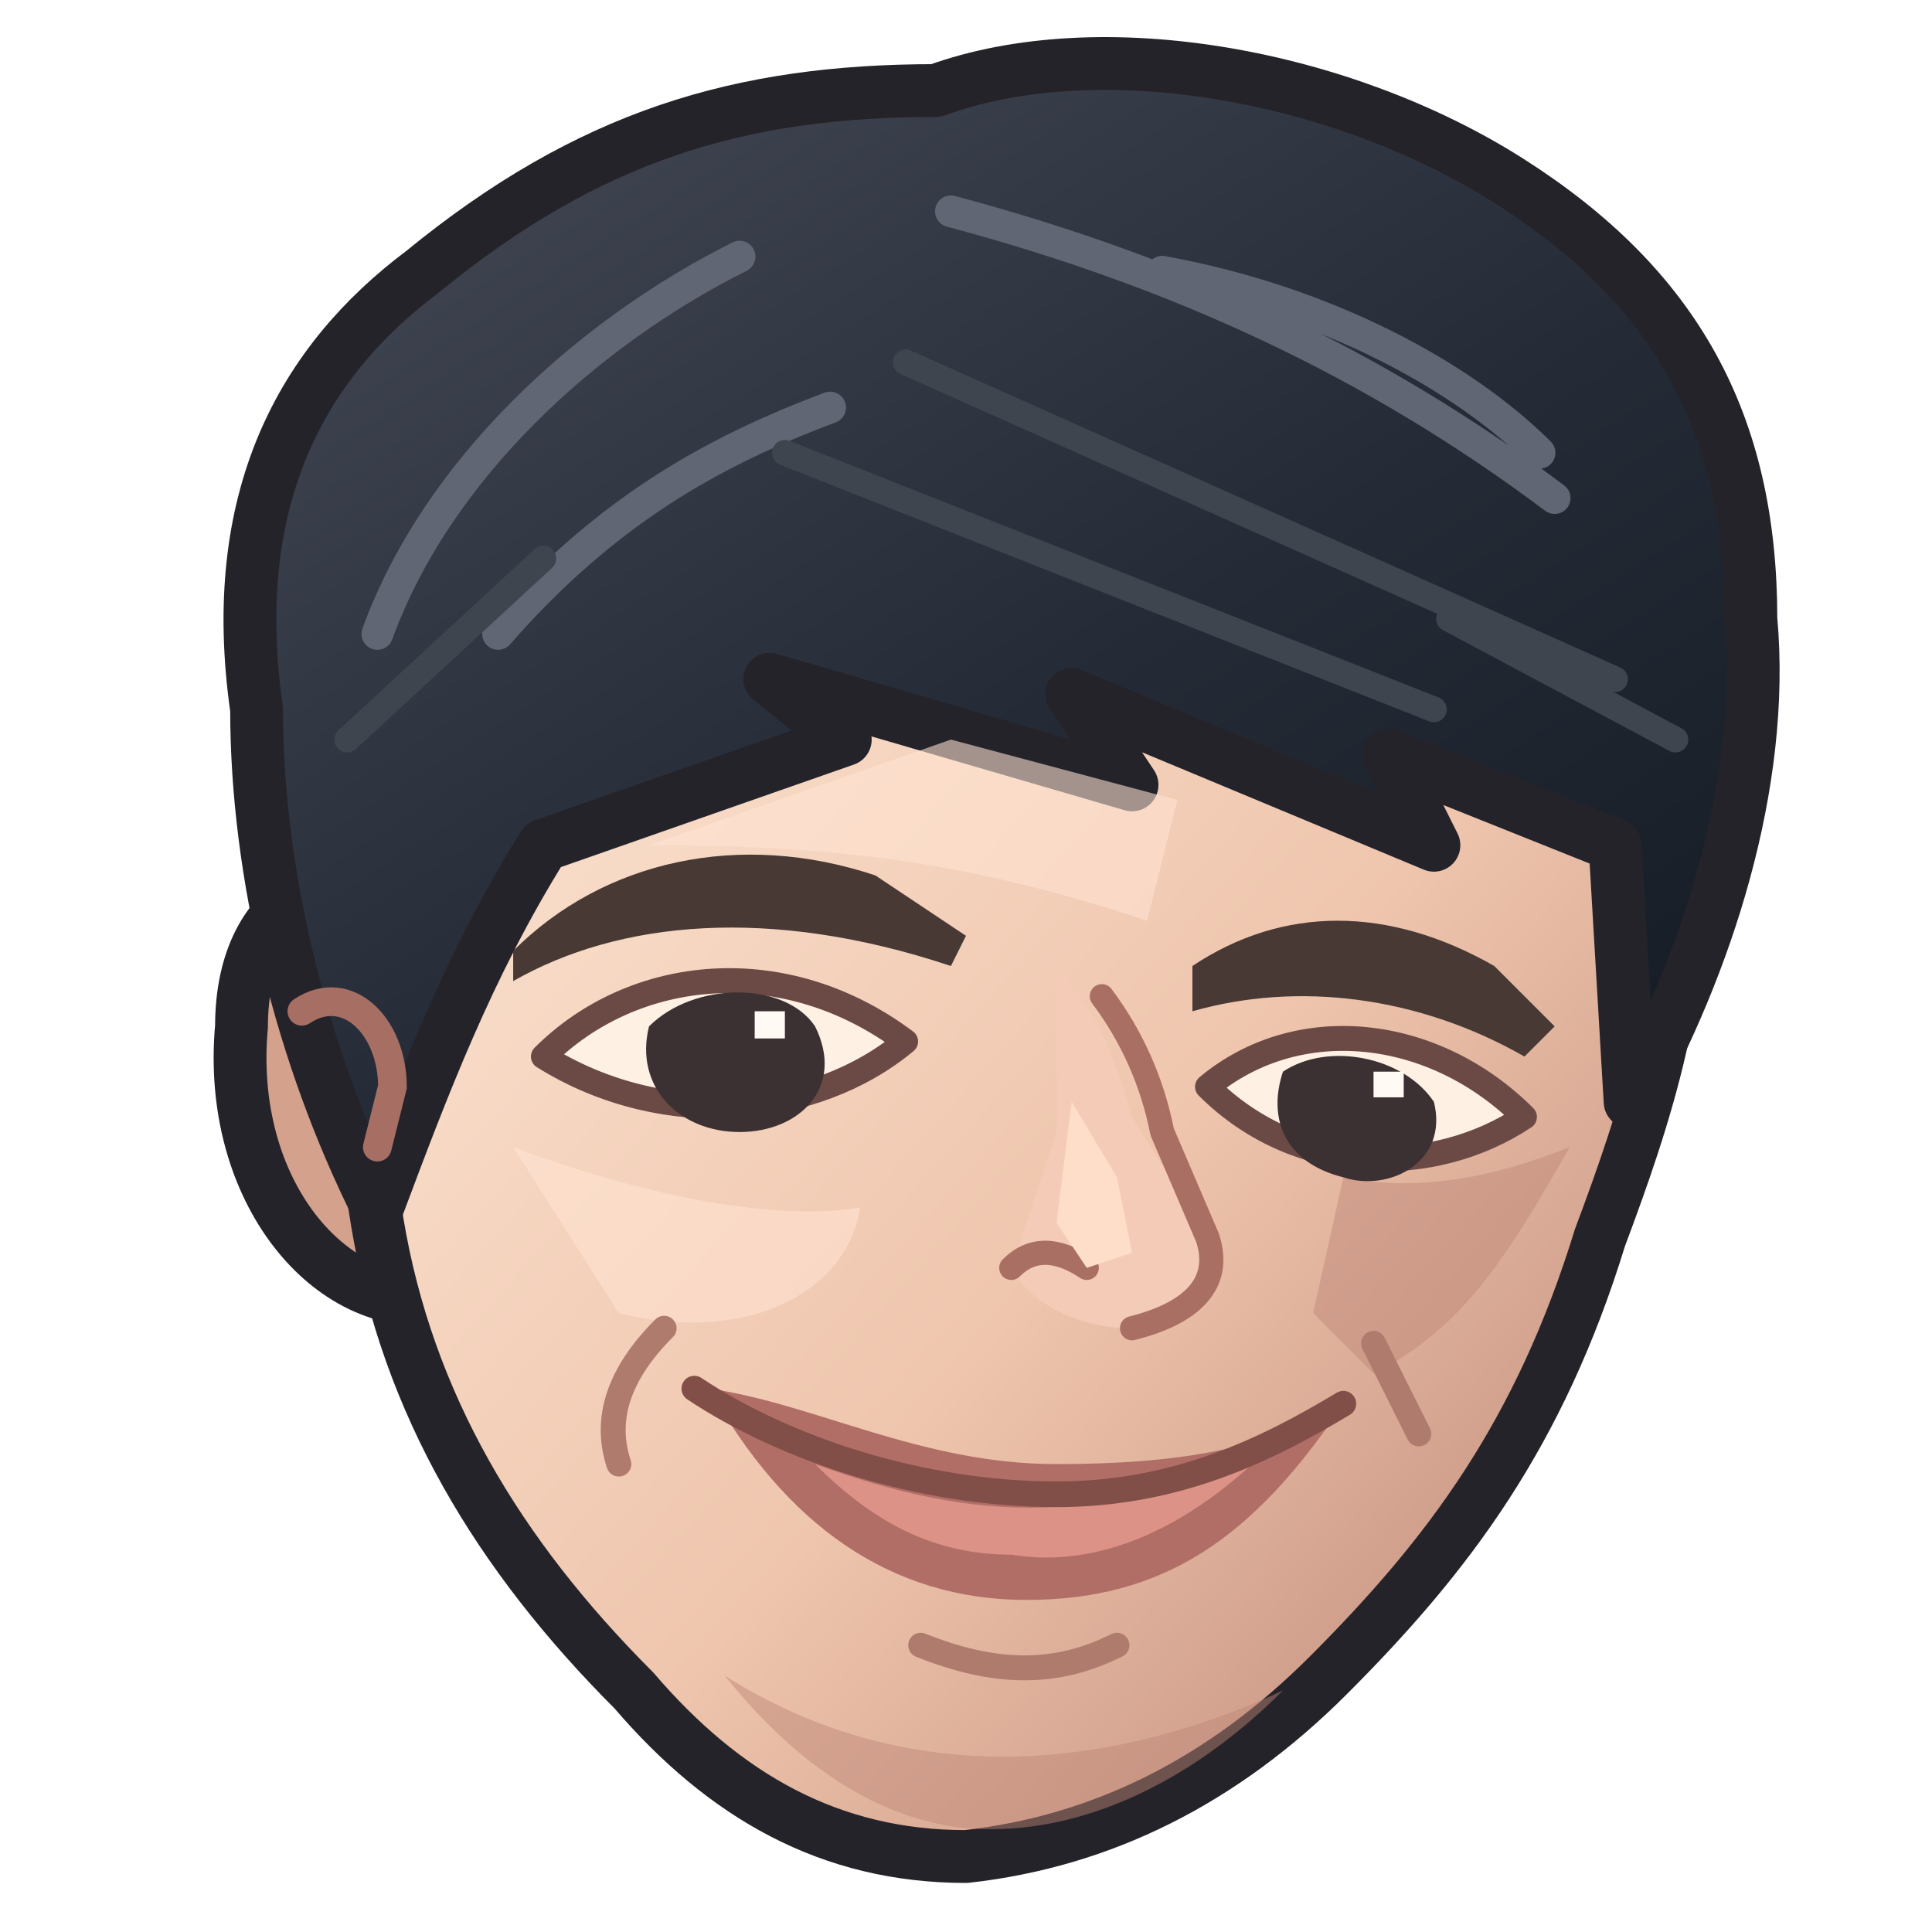
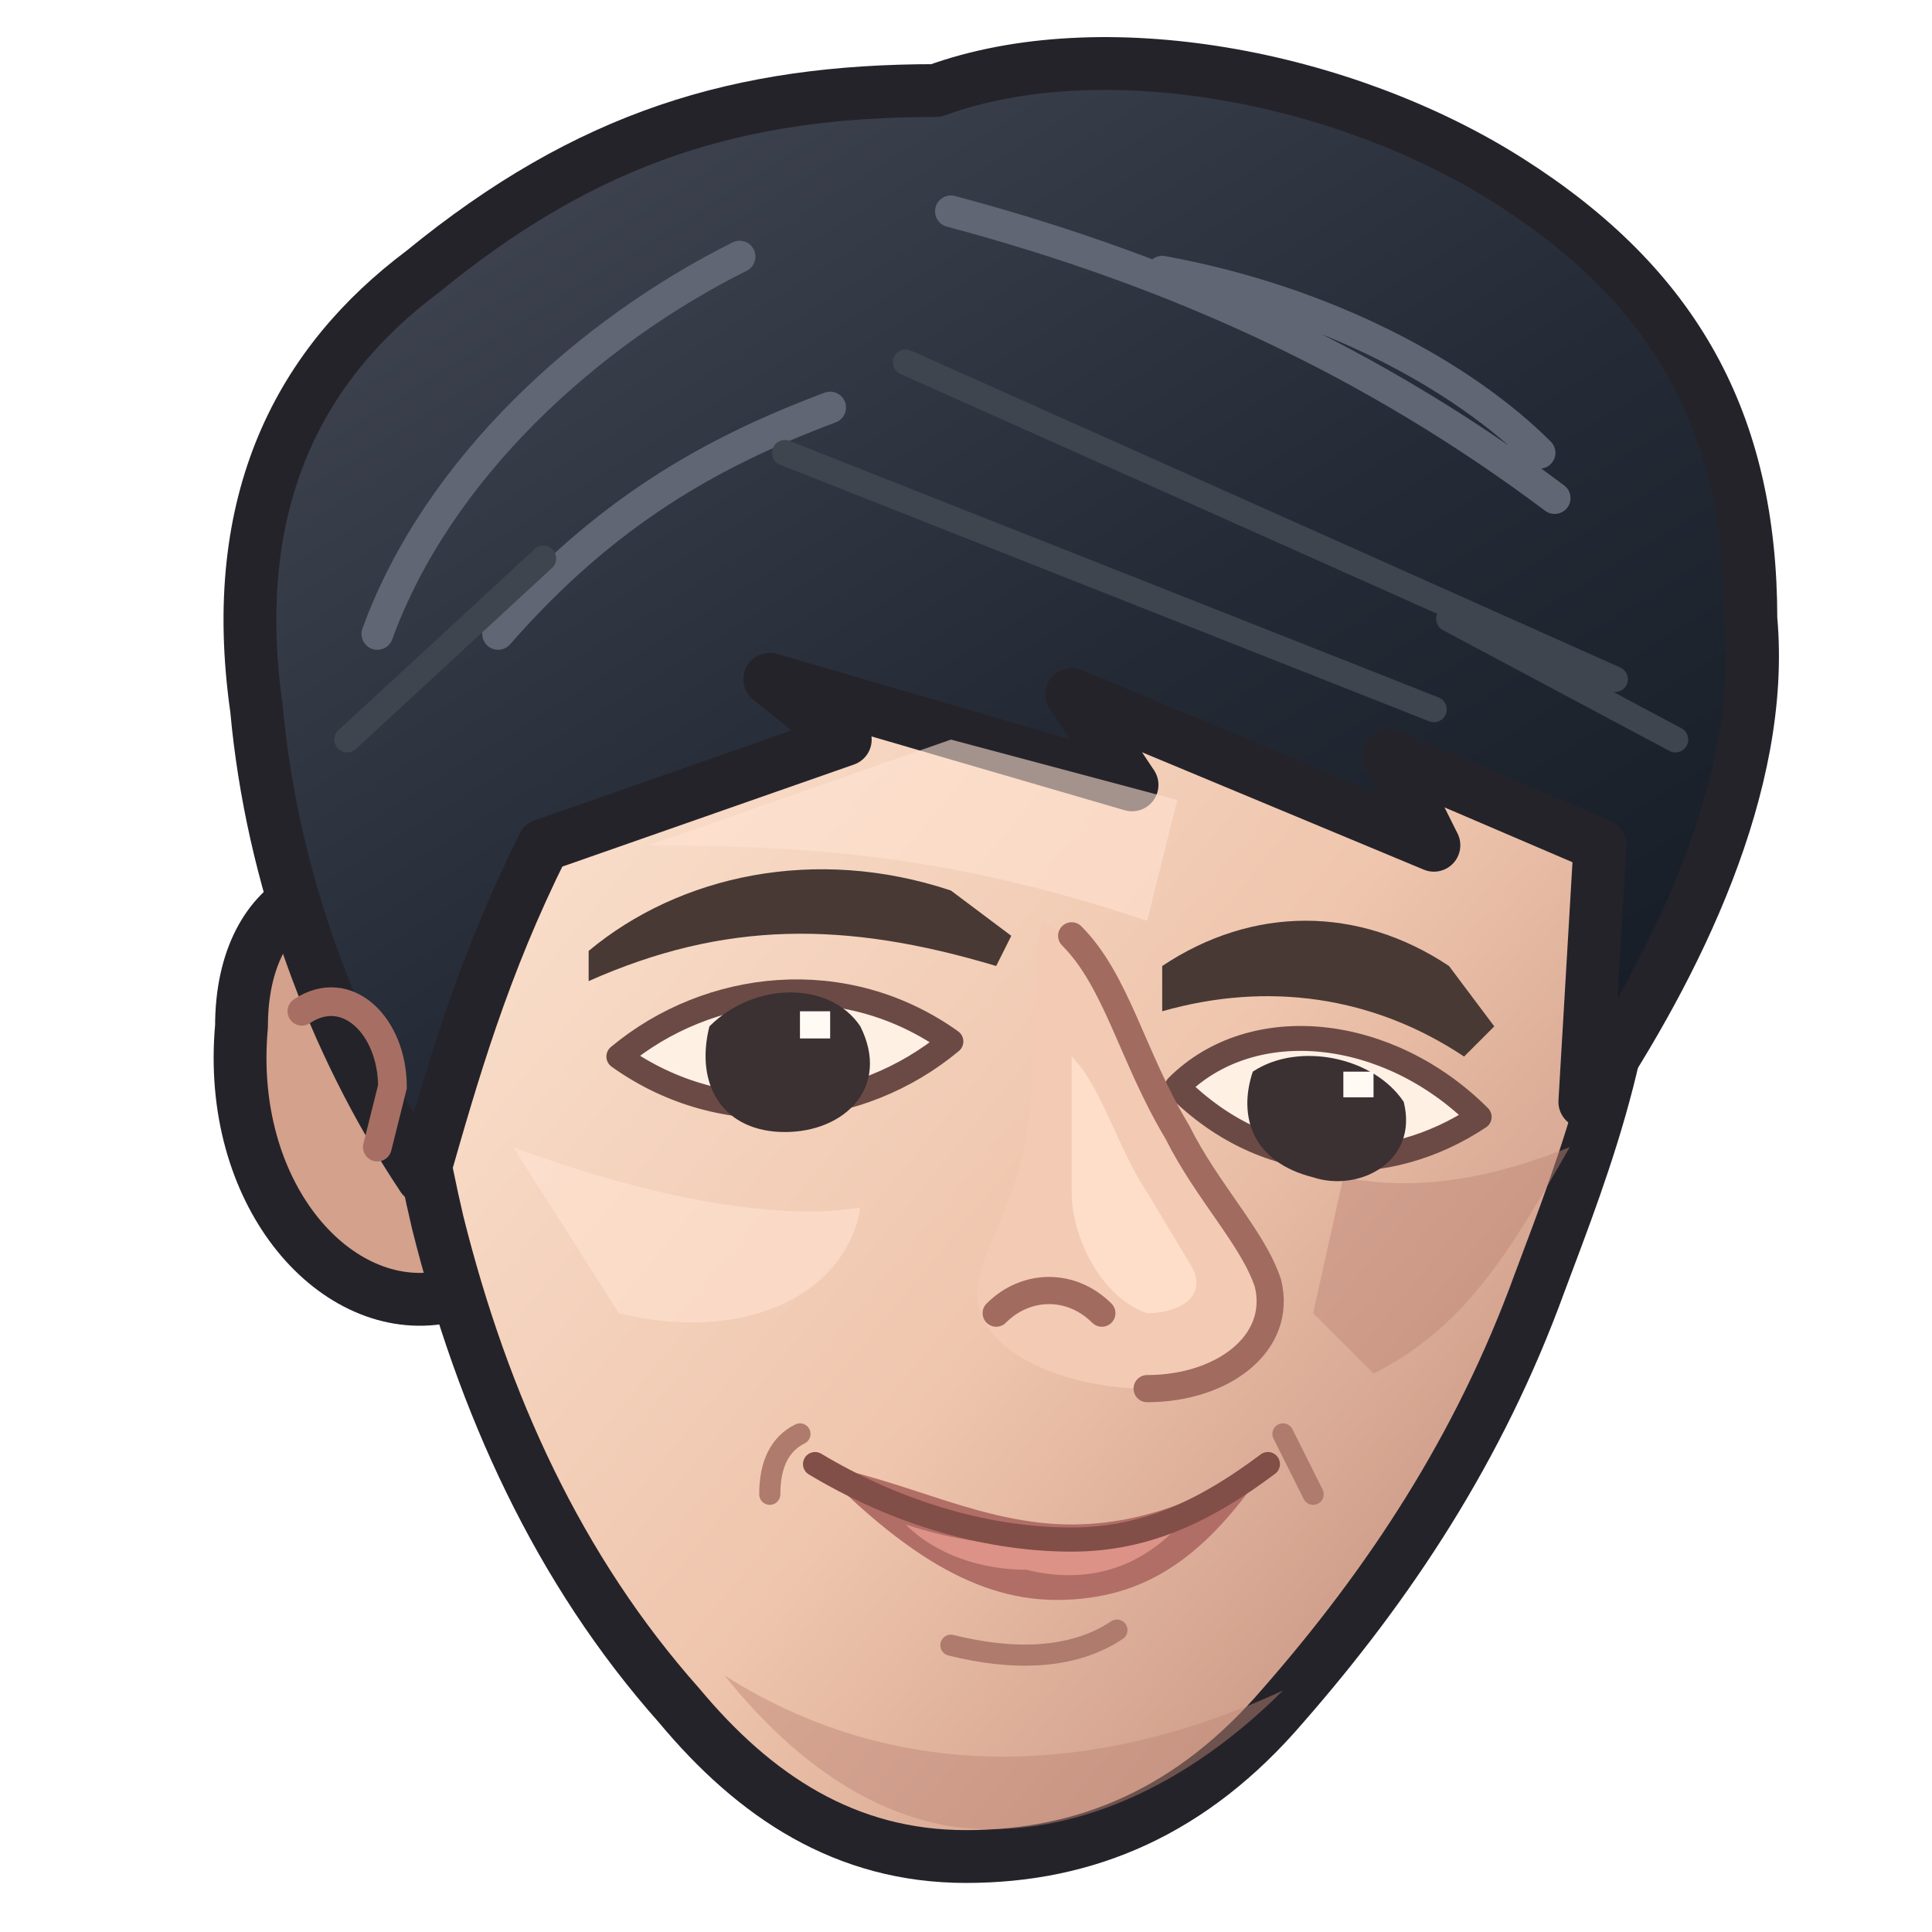
<svg xmlns="http://www.w3.org/2000/svg" viewBox="0 0 128 128" role="img" aria-labelledby="title">
  <defs>
    <linearGradient id="skin" x1=".2" y1=".18" x2=".88" y2=".9">
      <stop stop-color="#fae1ce" />
      <stop offset=".55" stop-color="#efc5ad" />
      <stop offset="1" stop-color="#c5917f" />
    </linearGradient>
    <linearGradient id="hair" x1=".14" y1=".04" x2=".89" y2=".95">
      <stop stop-color="#414652" />
      <stop offset=".55" stop-color="#242b36" />
      <stop offset="1" stop-color="#161c25" />
    </linearGradient>
  </defs>
  <g stroke="#25232a" stroke-width="3.5" stroke-linejoin="round">
    <path fill="#d3a18c" d="M29 61c-6-5-13-2-13 7-1 11 6 19 13 18l6-6z" />
-     <path fill="url(#skin)" d="M33 32c11-12 30-15 49-10 17 5 28 19 29 34 1 9-2 18-5 26-4 13-10 21-18 29-7 7-15 11-24 12-9 0-16-4-22-11-9-9-15-19-17-31-3-18-2-37 8-49z" />
-     <path fill="url(#hair)" d="M25 80c-5-10-8-22-8-33-2-14 3-23 11-29C39 9 49 6 62 6c11-4 27-1 38 6 11 7 16 16 16 29 1 11-3 23-8 32l-1-17-15-6 3 6-24-10 4 6-24-7 5 4-20 7c-5 8-8 16-11 24z" />
+     <path fill="url(#skin)" d="M34 32c11-12 29-15 47-10 16 5 26 19 27 34 1 11-3 21-6 29-4 11-10 20-17 28-6 7-13 10-21 10-8 0-14-4-19-10-8-9-13-20-16-32-4-17-4-36 5-49z" />
+     <path fill="url(#hair)" d="M28 78c-6-9-10-20-11-31-2-14 3-23 11-29C39 9 49 6 62 6c11-4 27-1 38 6 11 7 16 16 16 29 1 11-5 23-11 32l1-17-14-6 3 6-24-10 4 6-24-7 5 4-20 7c-4 8-6 15-8 22z" />
  </g>
  <g fill="none" stroke-linecap="round">
    <path stroke="#616674" stroke-width="2.1" d="M25 42c4-11 14-20 24-25m-16 25c7-8 14-12 22-15m8-13c15 4 28 10 40 19m-26-15c11 2 20 7 25 12" />
    <path stroke="#3e454f" stroke-width="1.7" d="M23 49l13-12m16-7 43 17m-35-23 47 21m-11-4 15 8" />
    <path stroke="#a76f64" stroke-width="1.9" d="M20 67c3-2 6 1 6 5l-1 4" />
  </g>
  <path fill="#ffe4d2" opacity=".58" d="M43 56l20-7 15 4-2 8c-12-4-21-5-33-5zM34 76c8 3 17 5 23 4-1 6-8 9-16 7z" />
  <path fill="#bd8577" opacity=".47" d="M89 78c5 1 10 0 15-2-4 7-7 12-13 15l-4-4zM48 111c11 7 24 7 37 1-7 7-15 10-22 9-6-1-11-5-15-10z" />
  <g stroke-linecap="round" stroke-linejoin="round">
-     <path fill="#483935" d="M34 63c6-6 15-8 24-5l6 4-1 2c-12-4-22-3-29 1zm45 1c6-4 13-4 20 0l4 4-2 2c-7-4-15-5-22-3z" />
-     <path fill="#fff0e4" stroke="#6b4a45" stroke-width="1.65" d="M36 70c6-6 16-7 24-1-6 5-16 6-24 1zm44 2c6-5 15-4 21 2-6 4-15 4-21-2z" />
-     <path fill="#3b3032" d="M43 68c3-3 9-3 11 0 2 4-1 7-5 7-4 0-7-3-6-7zm42 3c3-2 8-1 10 2 1 4-3 6-6 5-4-1-5-4-4-7z" />
-     <path fill="#fffbf4" d="M50 67h2v1.8h-2zm41 4h2v1.7h-2z" />
-     <path fill="#f4cbb6" d="M70 64c2 2 4 6 5 10l5 8c1 3-1 6-5 6-4 0-7-2-8-4l3-9z" />
-     <path fill="none" stroke="#a96f63" stroke-width="1.6" d="M73 66q3 4 4 9l3 7c1 3-1 5-5 6m-8-4q2-2 5 0" />
-     <path fill="#ffdec9" d="M71 73l3 5 1 5-3 1-2-3z" />
-     <path fill="#b16e66" d="M47 92c7 1 14 5 23 5 8 0 14-1 19-4-6 9-12 13-21 13-9 0-16-5-21-14z" />
-     <path fill="#dc9286" d="M54 97c11 4 19 4 30-1-5 5-11 8-17 7-5 0-9-2-13-6z" />
-     <path fill="none" stroke="#824e48" stroke-width="1.7" d="M46 92c6 4 15 7 24 7 8 0 14-3 19-6" />
-     <path fill="none" stroke="#ae7b6d" stroke-width="1.65" d="M44 88c-3 3-4 6-3 9m50-8 3 6m-33 14c5 2 9 2 13 0" />
+     <path fill="#483935" d="M39 63c6-5 15-7 24-4l4 3-1 2c-10-3-18-3-27 1zm38 1c6-4 13-4 19 0l3 4-2 2c-6-4-13-5-20-3z" />
+     <path fill="#fff0e4" stroke="#6b4a45" stroke-width="1.65" d="M41 70c6-5 15-6 22-1-6 5-15 6-22 1zm37 2c5-5 14-4 20 2-6 4-14 4-20-2z" />
+     <path fill="#3b3032" d="M47 68c3-3 8-3 10 0 2 4-1 7-5 7-4 0-6-3-5-7zm36 3c3-2 8-1 10 2 1 4-3 6-6 5-4-1-5-4-4-7z" />
+     <path fill="#fffbf4" d="M53 67h2v1.8h-2zm36 4h2v1.7h-2z" />
+     <path fill="#f3cab4" d="M69 61c5 3 6 9 9 14 2 4 5 6 6 10 1 4-3 7-8 7-5 0-10-2-11-5-1-2 1-5 2-8 2-5 1-11 2-18z" />
+     <path fill="none" stroke="#a16b60" stroke-width="1.8" d="M71 62c3 3 4 8 7 13 2 4 5 7 6 10 1 4-3 7-8 7m-10-5c2-2 5-2 7 0" />
+     <path fill="#ffdec9" d="M71 70c2 2 3 6 5 9l3 5c1 2-1 3-3 3-3-1-5-5-5-8z" />
+     <path fill="#b16e66" d="M54 97c6 1 11 4 17 4 5 0 9-2 13-4-4 6-8 9-14 9-6 0-11-4-16-9z" />
+     <path fill="#dc9286" d="M60 101c6 2 13 2 19-1-3 4-7 5-11 4-3 0-6-1-8-3z" />
+     <path fill="none" stroke="#824e48" stroke-width="1.6" d="M54 97c5 3 11 5 17 5 5 0 9-2 13-5" />
+     <path fill="none" stroke="#ae7b6d" stroke-width="1.4" d="M53 95q-2 1-2 4m34-4 2 4m-24 10c4 1 8 1 11-1" />
  </g>
</svg>
